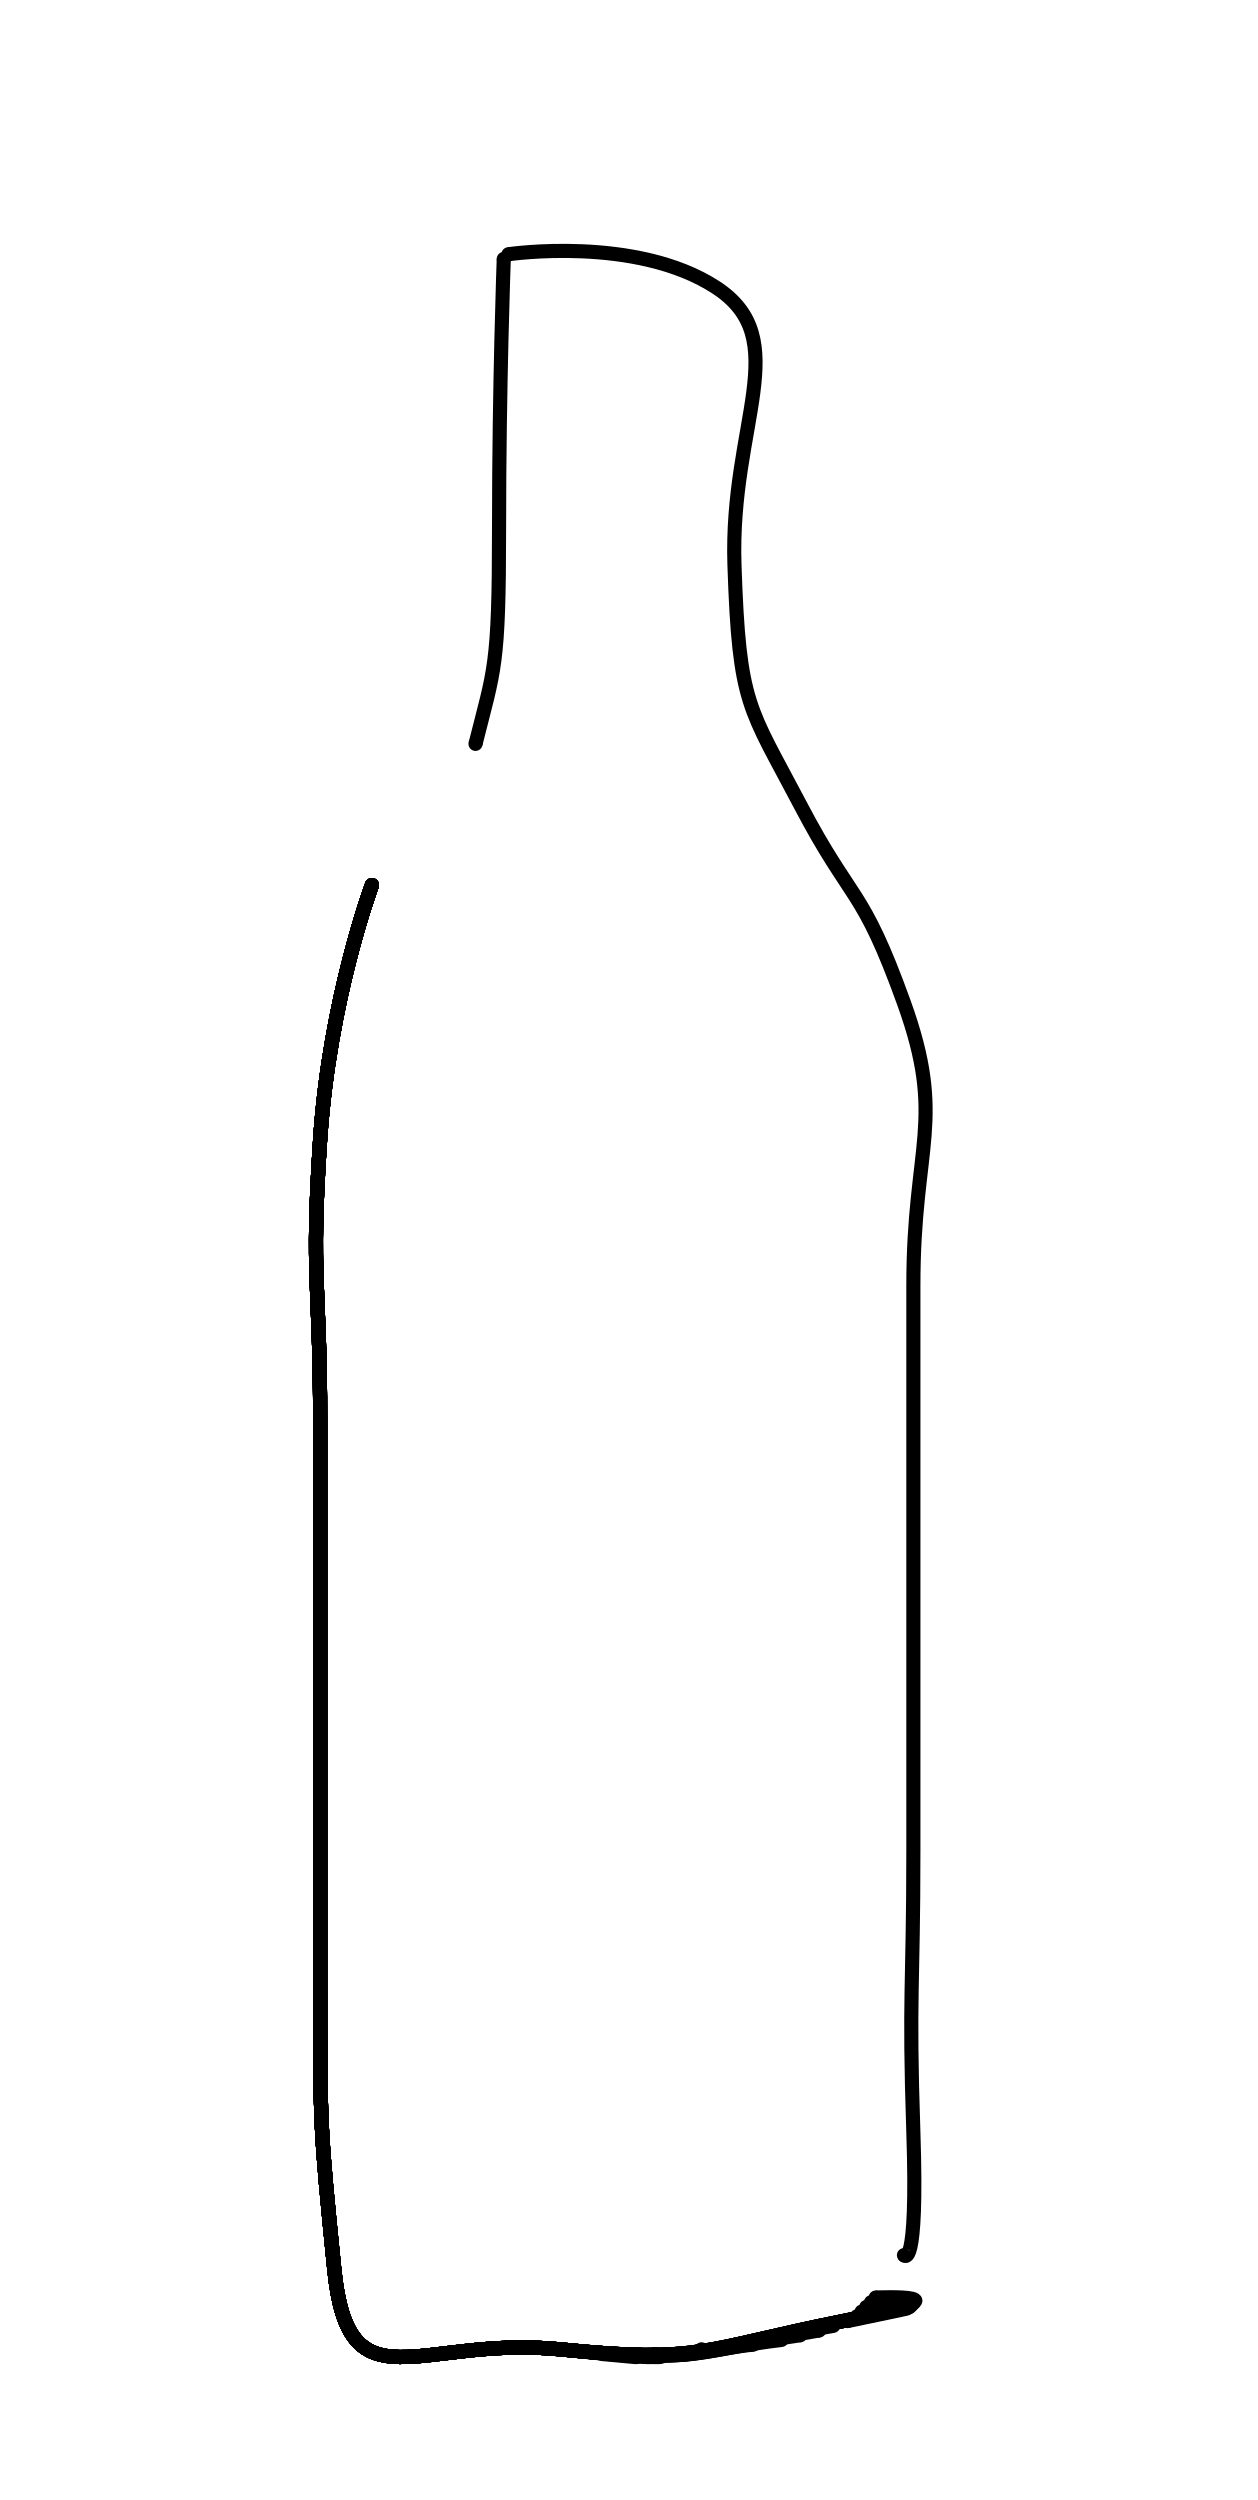
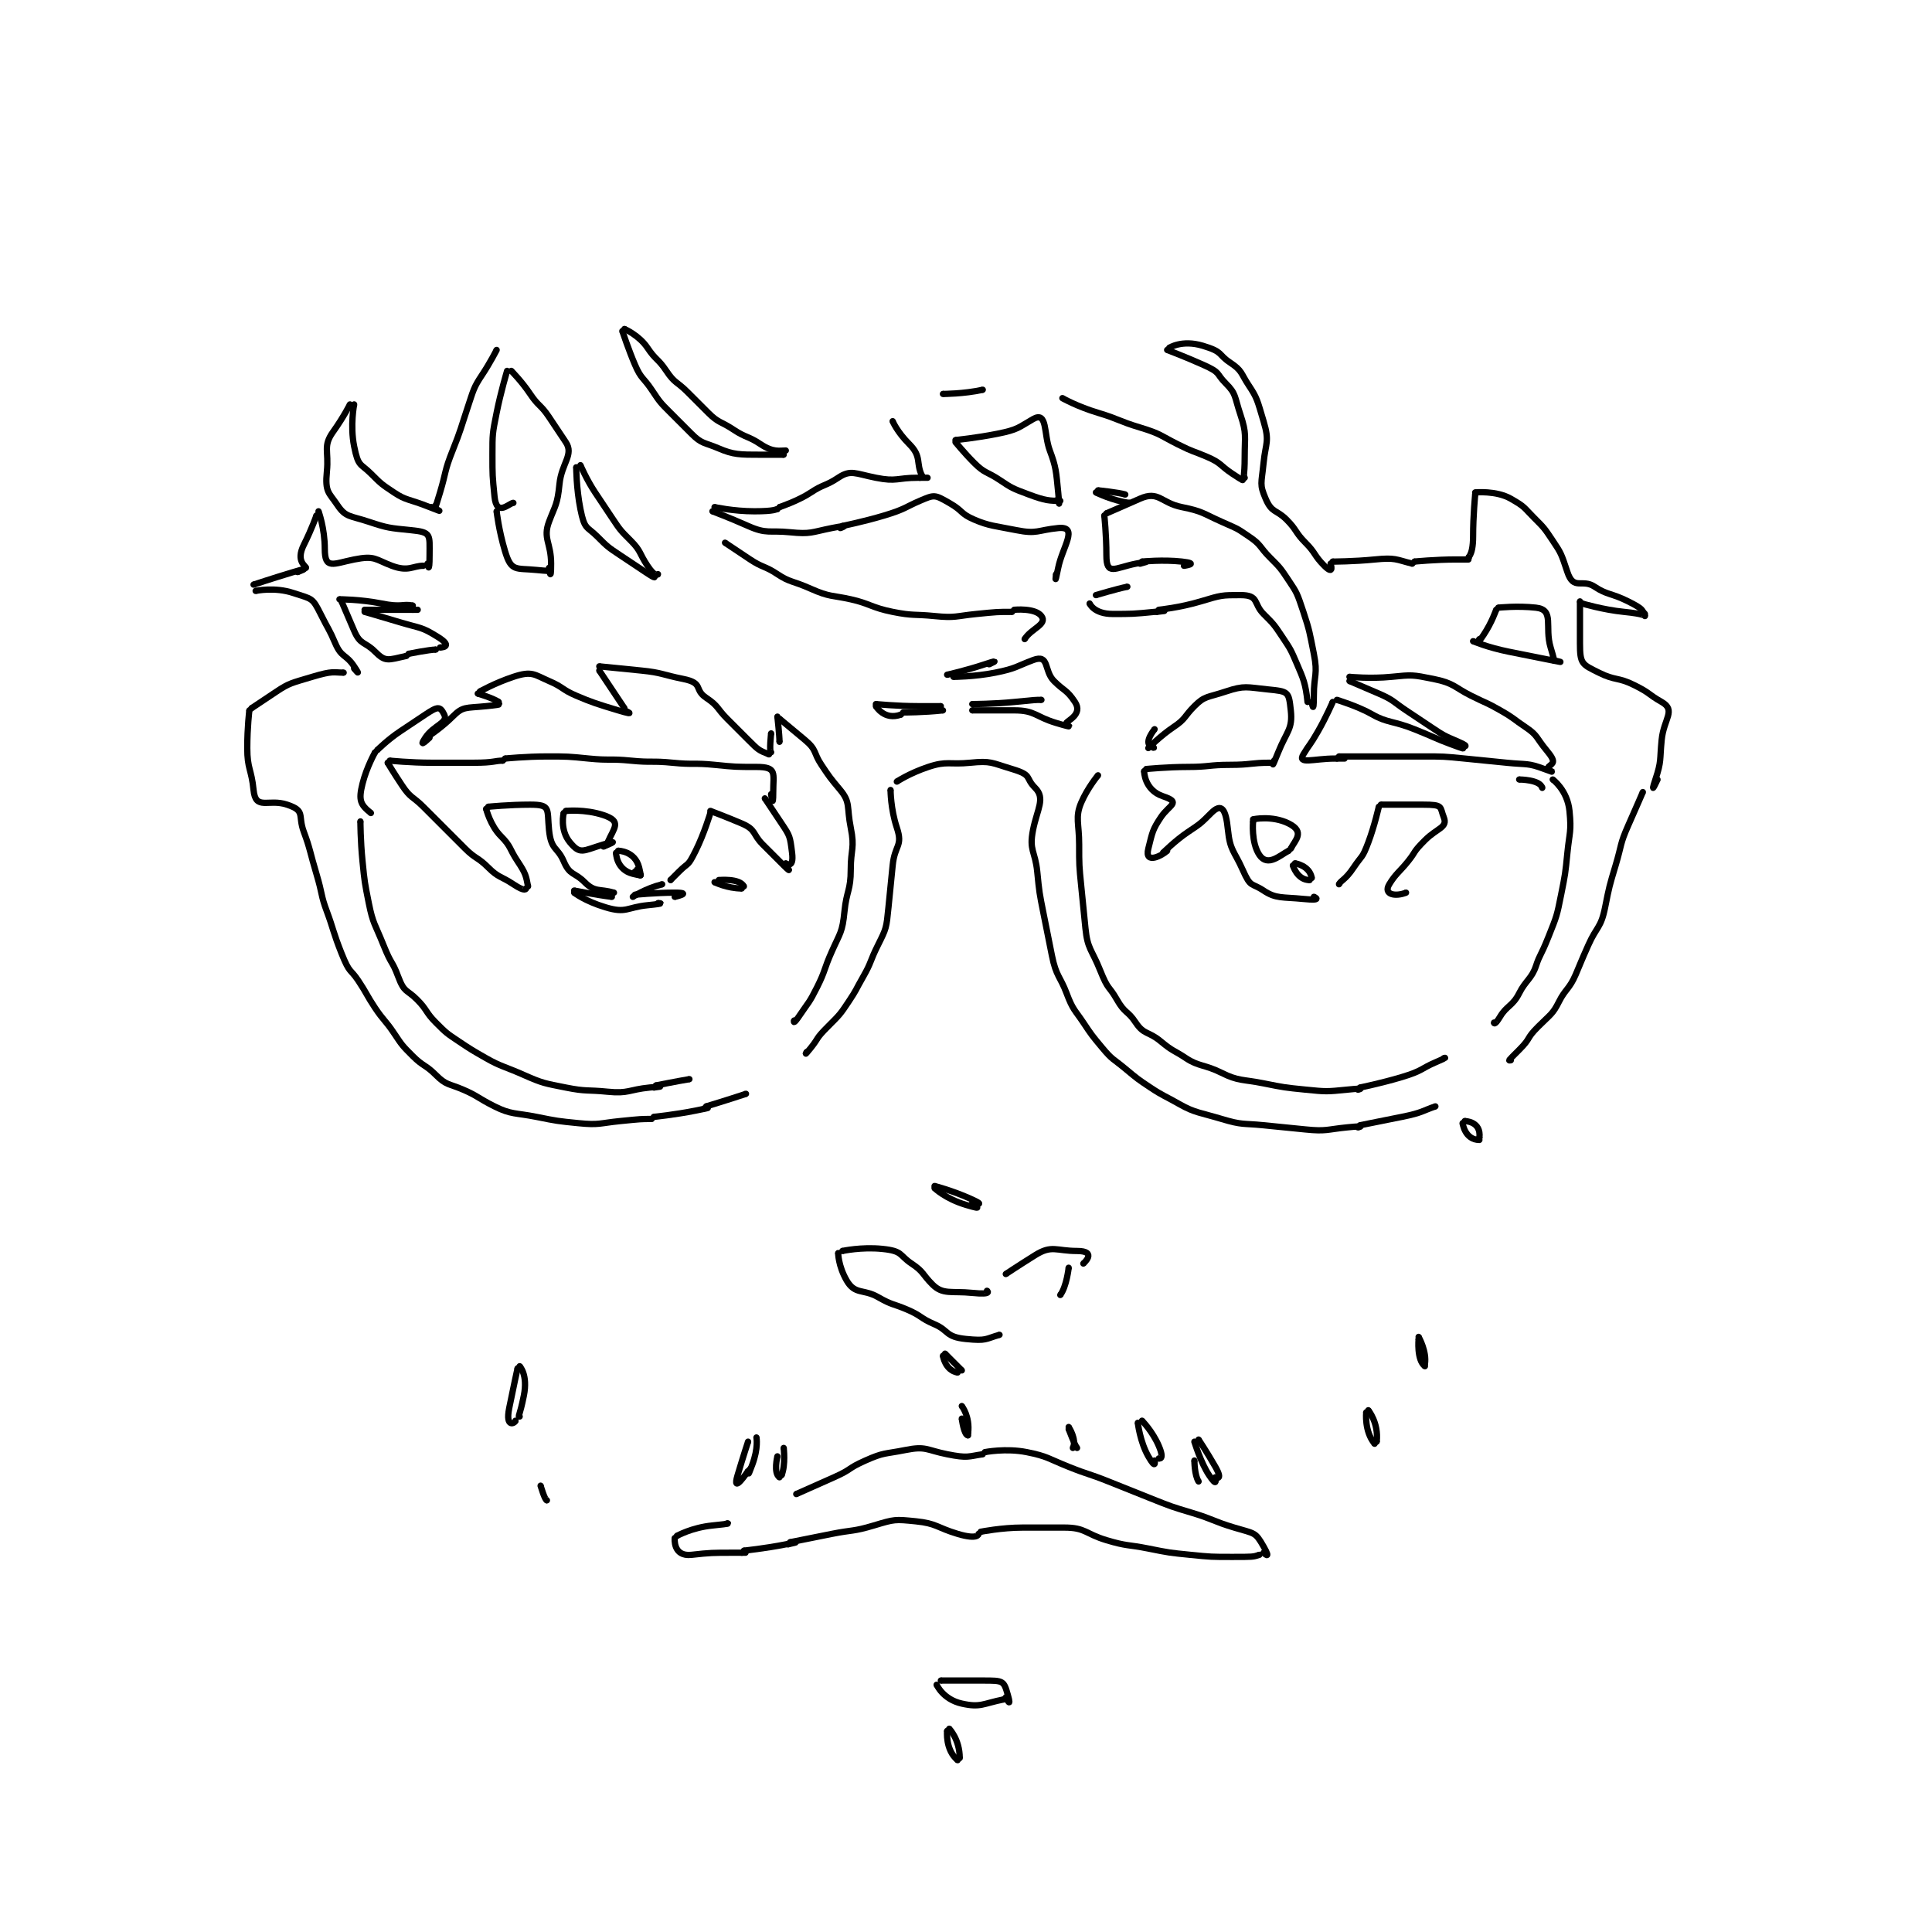
- <svg xmlns="http://www.w3.org/2000/svg" baseProfile="full" height="531px" version="1.1" width="267px">
+ <svg xmlns="http://www.w3.org/2000/svg" baseProfile="full" height="922px" version="1.1" width="922px">
  <defs>
-     <marker id="id99" markerHeight="4" markerWidth="4" orient="auto" refX="1" refY="1">
+     <marker id="id2" markerHeight="4" markerWidth="4" orient="auto" refX="1" refY="1">
      <circle cx="1" cy="1" fill="black" r="0.5" />
    </marker>
  </defs>
-   <path d="M 108,54 108,54  S 135,50 152,61 S 155,90 156,120 S 159,150 170,171 S 183,188 192,213 S 194,243 194,273 S 194,303 194,333 S 194,363 194,393 S 193,423 194,453 S 192,479 192,479  " fill="none" marker-end="url(#id99)" marker-start="url(#id99)" stroke="#000" stroke-width="3" />
-   <path d="M 107,55 107,55  S 106,82 106,112 S 105,142 101,158 " fill="none" marker-end="url(#id99)" marker-start="url(#id99)" stroke="#000" stroke-width="3" />
-   <path d="M 79,188 79,188  S 70,212 68,242 S 68,272 68,302 S 68,332 68,362 S 68,392 68,422 S 68,452 71,482 S 89,496 119,499 S 128,500 128,500  " fill="none" marker-end="url(#id99)" marker-start="url(#id99)" stroke="#000" stroke-width="3" />
-   <path d="M 79,188 79,188  S 70,212 68,242 S 68,272 68,302 S 68,332 68,362 S 68,392 68,422 S 68,452 71,482 S 89,496 119,499 S 149,499 179,493 S 186,488 186,488  " fill="none" marker-end="url(#id99)" marker-start="url(#id99)" stroke="#000" stroke-width="3" />
-   <path d="M 79,188 79,188  S 70,212 68,242 S 68,272 68,302 S 68,332 68,362 S 68,392 68,422 S 68,452 71,482 S 89,496 119,499 S 149,499 179,493 S 185,489 185,489  " fill="none" marker-end="url(#id99)" marker-start="url(#id99)" stroke="#000" stroke-width="3" />
-   <path d="M 79,188 79,188  S 70,212 68,242 S 68,272 68,302 S 68,332 68,362 S 68,392 68,422 S 68,452 71,482 S 89,496 119,499 S 149,499 179,493 S 184,490 184,490  " fill="none" marker-end="url(#id99)" marker-start="url(#id99)" stroke="#000" stroke-width="3" />
-   <path d="M 79,188 79,188  S 70,212 68,242 S 68,272 68,302 S 68,332 68,362 S 68,392 68,422 S 68,452 71,482 S 89,496 119,499 S 149,499 179,493 S 183,491 183,491  " fill="none" marker-end="url(#id99)" marker-start="url(#id99)" stroke="#000" stroke-width="3" />
-   <path d="M 79,188 79,188  S 70,212 68,242 S 68,272 68,302 S 68,332 68,362 S 68,392 68,422 S 68,452 71,482 S 89,496 119,499 S 149,499 179,493 S 182,492 182,492  " fill="none" marker-end="url(#id99)" marker-start="url(#id99)" stroke="#000" stroke-width="3" />
-   <path d="M 79,188 79,188  S 70,212 68,242 S 68,272 68,302 S 68,332 68,362 S 68,392 68,422 S 68,452 71,482 S 89,496 119,499 S 149,499 179,493 S 180,493 180,493  " fill="none" marker-end="url(#id99)" marker-start="url(#id99)" stroke="#000" stroke-width="3" />
-   <path d="M 79,188 79,188  S 70,212 68,242 S 68,272 68,302 S 68,332 68,362 S 68,392 68,422 S 68,452 71,482 S 89,496 119,499 S 149,499 177,494 " fill="none" marker-end="url(#id99)" marker-start="url(#id99)" stroke="#000" stroke-width="3" />
-   <path d="M 79,188 79,188  S 70,212 68,242 S 68,272 68,302 S 68,332 68,362 S 68,392 68,422 S 68,452 71,482 S 89,496 119,499 S 149,499 174,495 " fill="none" marker-end="url(#id99)" marker-start="url(#id99)" stroke="#000" stroke-width="3" />
-   <path d="M 79,188 79,188  S 70,212 68,242 S 68,272 68,302 S 68,332 68,362 S 68,392 68,422 S 68,452 71,482 S 89,496 119,499 S 149,499 170,496 " fill="none" marker-end="url(#id99)" marker-start="url(#id99)" stroke="#000" stroke-width="3" />
-   <path d="M 79,188 79,188  S 70,212 68,242 S 68,272 68,302 S 68,332 68,362 S 68,392 68,422 S 68,452 71,482 S 89,496 119,499 S 149,499 166,497 " fill="none" marker-end="url(#id99)" marker-start="url(#id99)" stroke="#000" stroke-width="3" />
-   <path d="M 79,188 79,188  S 70,212 68,242 S 68,272 68,302 S 68,332 68,362 S 68,392 68,422 S 68,452 71,482 S 89,496 119,499 S 149,499 152,499 " fill="none" marker-end="url(#id99)" marker-start="url(#id99)" stroke="#000" stroke-width="3" />
-   <path d="M 79,188 79,188  S 70,212 68,242 S 68,272 68,302 S 68,332 68,362 S 68,392 68,422 S 68,452 71,482 S 89,496 119,499 S 149,499 160,498 " fill="none" marker-end="url(#id99)" marker-start="url(#id99)" stroke="#000" stroke-width="3" />
-   <path d="M 79,188 79,188  S 70,212 68,242 S 68,272 68,302 S 68,332 68,362 S 68,392 68,422 S 68,452 71,482 S 89,496 119,499 S 135,500 135,500  " fill="none" marker-end="url(#id99)" marker-start="url(#id99)" stroke="#000" stroke-width="3" />
-   <path d="M 79,188 79,188  S 70,212 68,242 S 68,272 68,302 S 68,332 68,362 S 68,392 68,422 S 68,452 71,482 S 89,496 119,499 S 139,500 139,500  " fill="none" marker-end="url(#id99)" marker-start="url(#id99)" stroke="#000" stroke-width="3" />
-   <path d="M 79,188 79,188  S 70,212 68,242 S 68,272 68,302 S 68,332 68,362 S 68,392 68,422 S 68,452 71,482 S 89,496 119,499 S 149,499 149,499  " fill="none" marker-end="url(#id99)" marker-start="url(#id99)" stroke="#000" stroke-width="3" />
+   <path d="M 446,567 446,567  S 451,572 461,575 S 464,575 464,575  " fill="none" marker-end="url(#id2)" marker-start="url(#id2)" stroke="#000" stroke-width="3" />
+   <path d="M 248,652 248,652  S 252,656 250,666 S 247,676 248,676 " fill="none" marker-end="url(#id2)" marker-start="url(#id2)" stroke="#000" stroke-width="3" />
+   <path d="M 298,157 298,157  S 305,160 309,166 S 314,171 318,177 S 323,182 328,187 S 333,192 338,197 S 344,201 350,205 S 357,208 363,212 S 372,215 375,215 " fill="none" marker-end="url(#id2)" marker-start="url(#id2)" stroke="#000" stroke-width="3" />
+   <path d="M 297,158 297,158  S 300,167 303,174 S 307,180 311,186 S 315,192 320,197 S 325,202 330,207 S 336,211 343,214 S 353,217 363,217 S 373,217 374,217 " fill="none" marker-end="url(#id2)" marker-start="url(#id2)" stroke="#000" stroke-width="3" />
+   <path d="M 557,167 557,167  S 565,170 574,174 S 580,178 585,183 S 589,189 592,198 S 594,208 594,218 S 593,228 594,228 " fill="none" marker-end="url(#id2)" marker-start="url(#id2)" stroke="#000" stroke-width="3" />
+   <path d="M 244,177 244,177  S 249,182 253,188 S 258,193 262,199 S 266,205 270,211 S 268,221 267,231 S 265,241 262,249 S 263,259 263,269 S 262,271 262,271  " fill="none" marker-end="url(#id2)" marker-start="url(#id2)" stroke="#000" stroke-width="3" />
+   <path d="M 237,167 237,167  S 234,173 230,179 S 226,186 223,195 S 220,205 216,215 S 213,225 210,235 S 208,241 208,241  " fill="none" marker-end="url(#id2)" marker-start="url(#id2)" stroke="#000" stroke-width="3" />
+   <path d="M 450,188 450,188  S 460,188 469,186 " fill="none" marker-end="url(#id2)" marker-start="url(#id2)" stroke="#000" stroke-width="3" />
+   <path d="M 507,190 507,190  S 514,194 524,197 S 534,201 544,204 S 554,208 562,212 S 569,215 576,218 S 582,222 588,226 S 593,229 593,229  " fill="none" marker-end="url(#id2)" marker-start="url(#id2)" stroke="#000" stroke-width="3" />
+   <path d="M 169,193 169,193  S 167,203 169,213 S 172,221 177,226 S 182,231 188,235 S 195,238 205,242 S 206,242 206,242  " fill="none" marker-end="url(#id2)" marker-start="url(#id2)" stroke="#000" stroke-width="3" />
+   <path d="M 426,201 426,201  S 428,206 434,212 S 437,221 440,227 " fill="none" marker-end="url(#id2)" marker-start="url(#id2)" stroke="#000" stroke-width="3" />
+   <path d="M 456,210 456,210  S 466,209 476,207 S 486,204 493,200 S 498,207 501,215 S 504,225 505,235 S 505,238 505,238  " fill="none" marker-end="url(#id2)" marker-start="url(#id2)" stroke="#000" stroke-width="3" />
+   <path d="M 456,211 456,211  S 460,216 465,221 S 471,225 477,229 S 483,233 491,236 S 501,239 506,239 " fill="none" marker-end="url(#id2)" marker-start="url(#id2)" stroke="#000" stroke-width="3" />
+   <path d="M 277,222 277,222  S 280,229 284,235 S 288,241 292,247 S 296,253 301,258 S 305,264 309,270 S 314,274 314,274  " fill="none" marker-end="url(#id2)" marker-start="url(#id2)" stroke="#000" stroke-width="3" />
+   <path d="M 275,223 275,223  S 275,233 277,243 S 280,251 285,256 S 290,261 296,265 S 302,269 308,273 S 312,275 312,275  " fill="none" marker-end="url(#id2)" marker-start="url(#id2)" stroke="#000" stroke-width="3" />
+   <path d="M 524,234 524,234  S 534,235 537,236 " fill="none" marker-end="url(#id2)" marker-start="url(#id2)" stroke="#000" stroke-width="3" />
+   <path d="M 704,235 704,235  S 714,234 721,238 S 727,242 732,247 S 737,252 741,258 S 745,264 748,273 S 755,276 761,280 S 769,283 777,287 S 783,291 785,293 " fill="none" marker-end="url(#id2)" marker-start="url(#id2)" stroke="#000" stroke-width="3" />
+   <path d="M 704,236 704,236  S 703,246 703,256 S 700,266 701,266 " fill="none" marker-end="url(#id2)" marker-start="url(#id2)" stroke="#000" stroke-width="3" />
+   <path d="M 242,177 242,177  S 239,187 237,197 S 235,207 235,217 S 235,227 236,237 S 243,240 245,240 " fill="none" marker-end="url(#id2)" marker-start="url(#id2)" stroke="#000" stroke-width="3" />
+   <path d="M 523,235 523,235  S 531,239 539,240 " fill="none" marker-end="url(#id2)" marker-start="url(#id2)" stroke="#000" stroke-width="3" />
+   <path d="M 372,242 372,242  S 381,239 387,235 S 394,232 400,228 S 408,226 418,228 S 428,228 438,228 S 439,228 439,228  " fill="none" marker-end="url(#id2)" marker-start="url(#id2)" stroke="#000" stroke-width="3" />
+   <path d="M 341,242 341,242  S 350,244 360,244 S 370,243 371,243 " fill="none" marker-end="url(#id2)" marker-start="url(#id2)" stroke="#000" stroke-width="3" />
+   <path d="M 237,244 237,244  S 238,253 241,263 S 246,271 256,272 S 262,272 262,272  " fill="none" marker-end="url(#id2)" marker-start="url(#id2)" stroke="#000" stroke-width="3" />
+   <path d="M 528,245 528,245  S 535,242 544,238 S 554,240 564,242 S 574,245 583,249 S 590,252 596,256 S 601,261 606,266 S 611,271 615,277 S 619,283 622,292 S 625,302 627,312 S 627,322 627,332 S 626,335 626,335  " fill="none" marker-end="url(#id2)" marker-start="url(#id2)" stroke="#000" stroke-width="3" />
+   <path d="M 151,246 151,246  S 149,252 145,260 S 146,270 146,271 " fill="none" marker-end="url(#id2)" marker-start="url(#id2)" stroke="#000" stroke-width="3" />
+   <path d="M 340,244 340,244  S 348,247 357,251 S 367,253 377,254 S 387,254 397,252 S 401,252 401,252  " fill="none" marker-end="url(#id2)" marker-start="url(#id2)" stroke="#000" stroke-width="3" />
+   <path d="M 167,193 167,193  S 164,199 159,206 S 157,215 156,225 S 157,235 161,241 S 167,246 176,249 S 186,252 196,253 S 205,255 205,265 S 204,269 204,269  " fill="none" marker-end="url(#id2)" marker-start="url(#id2)" stroke="#000" stroke-width="3" />
+   <path d="M 152,244 152,244  S 155,252 155,262 S 159,269 169,267 S 179,267 187,270 S 197,270 202,270 " fill="none" marker-end="url(#id2)" marker-start="url(#id2)" stroke="#000" stroke-width="3" />
+   <path d="M 636,268 636,268  S 646,268 656,267 S 666,267 674,269 " fill="none" marker-end="url(#id2)" marker-start="url(#id2)" stroke="#000" stroke-width="3" />
+   <path d="M 675,268 675,268  S 685,267 695,267 S 699,267 699,267  " fill="none" marker-end="url(#id2)" marker-start="url(#id2)" stroke="#000" stroke-width="3" />
+   <path d="M 527,246 527,246  S 528,255 528,265 S 532,271 542,269 S 544,269 544,269  " fill="none" marker-end="url(#id2)" marker-start="url(#id2)" stroke="#000" stroke-width="3" />
+   <path d="M 558,166 558,166  S 564,162 574,165 S 581,169 587,173 S 592,178 596,184 S 600,191 603,201 S 604,211 603,221 S 601,231 604,238 S 609,243 614,248 S 618,254 623,259 S 627,265 632,270 S 635,269 635,269  " fill="none" marker-end="url(#id2)" marker-start="url(#id2)" stroke="#000" stroke-width="3" />
+   <path d="M 545,268 545,268  S 555,267 564,268 S 565,270 565,270  " fill="none" marker-end="url(#id2)" marker-start="url(#id2)" stroke="#000" stroke-width="3" />
+   <path d="M 402,251 402,251  S 412,249 422,246 S 432,242 439,239 S 446,236 453,240 S 458,245 465,248 S 475,251 485,253 S 495,253 505,252 S 507,261 505,271 S 504,274 504,274  " fill="none" marker-end="url(#id2)" marker-start="url(#id2)" stroke="#000" stroke-width="3" />
+   <path d="M 121,279 121,279  S 130,276 140,273 S 142,273 142,273  " fill="none" marker-end="url(#id2)" marker-start="url(#id2)" stroke="#000" stroke-width="3" />
+   <path d="M 122,282 122,282  S 131,280 140,283 S 149,285 153,293 S 157,300 160,307 S 165,312 169,318 S 169,319 169,319  " fill="none" marker-end="url(#id2)" marker-start="url(#id2)" stroke="#000" stroke-width="3" />
+   <path d="M 523,284 523,284  S 533,281 538,280 " fill="none" marker-end="url(#id2)" marker-start="url(#id2)" stroke="#000" stroke-width="3" />
+   <path d="M 162,286 162,286  S 172,286 182,288 S 192,288 197,289 " fill="none" marker-end="url(#id2)" marker-start="url(#id2)" stroke="#000" stroke-width="3" />
+   <path d="M 754,287 754,287  S 754,297 754,307 S 755,317 763,321 S 772,323 780,327 S 786,331 793,335 S 794,343 793,353 S 793,363 790,372 S 791,372 791,372  " fill="none" marker-end="url(#id2)" marker-start="url(#id2)" stroke="#000" stroke-width="3" />
+   <path d="M 755,288 755,288  S 765,291 775,292 S 785,294 785,294  " fill="none" marker-end="url(#id2)" marker-start="url(#id2)" stroke="#000" stroke-width="3" />
+   <path d="M 715,290 715,290  S 724,289 733,290 S 737,299 740,309 S 741,314 741,314  " fill="none" marker-end="url(#id2)" marker-start="url(#id2)" stroke="#000" stroke-width="3" />
+   <path d="M 174,291 174,291  S 184,291 194,291 S 197,291 197,291  " fill="none" marker-end="url(#id2)" marker-start="url(#id2)" stroke="#000" stroke-width="3" />
+   <path d="M 553,291 553,291  S 563,290 573,287 S 583,284 592,284 S 598,288 603,293 S 608,298 612,304 S 616,310 619,317 S 623,326 624,335 " fill="none" marker-end="url(#id2)" marker-start="url(#id2)" stroke="#000" stroke-width="3" />
+   <path d="M 174,292 174,292  S 181,294 191,297 S 201,299 209,304 S 210,309 210,309  " fill="none" marker-end="url(#id2)" marker-start="url(#id2)" stroke="#000" stroke-width="3" />
+   <path d="M 346,259 346,259  S 352,263 358,267 S 365,270 371,274 S 378,277 387,281 S 397,284 406,286 S 416,290 426,292 S 436,293 446,294 S 456,294 466,293 S 476,292 483,292 " fill="none" marker-end="url(#id2)" marker-start="url(#id2)" stroke="#000" stroke-width="3" />
+   <path d="M 520,288 520,288  S 522,293 531,293 S 541,293 551,292 S 552,292 552,292  " fill="none" marker-end="url(#id2)" marker-start="url(#id2)" stroke="#000" stroke-width="3" />
+   <path d="M 484,291 484,291  S 494,290 497,294 S 492,300 489,305 " fill="none" marker-end="url(#id2)" marker-start="url(#id2)" stroke="#000" stroke-width="3" />
+   <path d="M 714,291 714,291  S 712,297 708,303 S 706,305 706,305  " fill="none" marker-end="url(#id2)" marker-start="url(#id2)" stroke="#000" stroke-width="3" />
+   <path d="M 703,306 703,306  S 710,309 720,311 S 730,313 740,315 S 741,315 741,315  " fill="none" marker-end="url(#id2)" marker-start="url(#id2)" stroke="#000" stroke-width="3" />
+   <path d="M 195,312 195,312  S 205,310 208,310 " fill="none" marker-end="url(#id2)" marker-start="url(#id2)" stroke="#000" stroke-width="3" />
+   <path d="M 163,287 163,287  S 166,294 169,301 S 174,306 179,311 S 185,315 194,313 " fill="none" marker-end="url(#id2)" marker-start="url(#id2)" stroke="#000" stroke-width="3" />
+   <path d="M 286,318 286,318  S 296,319 306,320 S 316,322 326,324 S 331,329 337,333 S 342,338 347,343 S 352,348 357,353 S 362,358 367,360 " fill="none" marker-end="url(#id2)" marker-start="url(#id2)" stroke="#000" stroke-width="3" />
+   <path d="M 286,320 286,320  S 290,326 294,332 S 298,338 298,338  " fill="none" marker-end="url(#id2)" marker-start="url(#id2)" stroke="#000" stroke-width="3" />
+   <path d="M 452,322 452,322  S 461,320 470,317 S 472,317 472,317  " fill="none" marker-end="url(#id2)" marker-start="url(#id2)" stroke="#000" stroke-width="3" />
+   <path d="M 455,323 455,323  S 465,323 475,321 S 485,318 493,315 S 498,320 503,325 S 509,329 513,335 S 509,344 509,345 " fill="none" marker-end="url(#id2)" marker-start="url(#id2)" stroke="#000" stroke-width="3" />
+   <path d="M 644,325 644,325  S 651,328 658,331 S 665,335 671,339 S 677,343 683,347 S 689,351 696,354 S 697,356 697,356  " fill="none" marker-end="url(#id2)" marker-start="url(#id2)" stroke="#000" stroke-width="3" />
+   <path d="M 229,330 229,330  S 236,326 245,323 S 255,322 262,325 S 268,329 275,332 S 285,336 295,339 S 298,339 298,339  " fill="none" marker-end="url(#id2)" marker-start="url(#id2)" stroke="#000" stroke-width="3" />
+   <path d="M 228,331 228,331  S 235,333 238,335 " fill="none" marker-end="url(#id2)" marker-start="url(#id2)" stroke="#000" stroke-width="3" />
+   <path d="M 638,334 638,334  S 648,337 655,341 S 665,344 675,348 S 684,352 692,355 S 698,357 698,357  " fill="none" marker-end="url(#id2)" marker-start="url(#id2)" stroke="#000" stroke-width="3" />
+   <path d="M 418,336 418,336  S 428,337 438,337 S 448,337 449,337 " fill="none" marker-end="url(#id2)" marker-start="url(#id2)" stroke="#000" stroke-width="3" />
+   <path d="M 464,336 464,336  S 474,336 484,335 S 494,334 497,334 " fill="none" marker-end="url(#id2)" marker-start="url(#id2)" stroke="#000" stroke-width="3" />
+   <path d="M 120,338 120,338  S 126,334 132,330 S 139,326 149,323 S 159,321 164,321 " fill="none" marker-end="url(#id2)" marker-start="url(#id2)" stroke="#000" stroke-width="3" />
+   <path d="M 431,340 431,340  S 441,340 450,339 " fill="none" marker-end="url(#id2)" marker-start="url(#id2)" stroke="#000" stroke-width="3" />
+   <path d="M 464,339 464,339  S 474,339 484,339 S 494,342 504,345 S 509,346 509,346  " fill="none" marker-end="url(#id2)" marker-start="url(#id2)" stroke="#000" stroke-width="3" />
+   <path d="M 418,337 418,337  S 422,344 430,341 " fill="none" marker-end="url(#id2)" marker-start="url(#id2)" stroke="#000" stroke-width="3" />
+   <path d="M 371,342 371,342  S 372,351 372,354 " fill="none" marker-end="url(#id2)" marker-start="url(#id2)" stroke="#000" stroke-width="3" />
+   <path d="M 368,350 368,350  S 367,359 368,359 " fill="none" marker-end="url(#id2)" marker-start="url(#id2)" stroke="#000" stroke-width="3" />
+   <path d="M 205,351 205,351  S 211,347 216,342 S 222,338 232,337 S 237,336 237,336  " fill="none" marker-end="url(#id2)" marker-start="url(#id2)" stroke="#000" stroke-width="3" />
+   <path d="M 551,348 551,348  S 546,354 549,356 S 550,356 550,356  " fill="none" marker-end="url(#id2)" marker-start="url(#id2)" stroke="#000" stroke-width="3" />
+   <path d="M 180,358 180,358  S 185,353 191,349 S 197,345 203,341 S 210,337 212,341 S 207,346 203,352 S 205,352 205,352  " fill="none" marker-end="url(#id2)" marker-start="url(#id2)" stroke="#000" stroke-width="3" />
+   <path d="M 636,335 636,335  S 633,342 629,349 S 625,355 622,360 S 627,362 637,362 S 638,362 638,362  " fill="none" marker-end="url(#id2)" marker-start="url(#id2)" stroke="#000" stroke-width="3" />
+   <path d="M 186,363 186,363  S 196,364 206,364 S 216,364 226,364 S 236,363 240,363 " fill="none" marker-end="url(#id2)" marker-start="url(#id2)" stroke="#000" stroke-width="3" />
+   <path d="M 548,357 548,357  S 554,351 560,347 S 565,342 570,337 S 576,333 585,330 S 595,328 605,329 S 615,330 616,339 S 614,349 610,359 S 608,363 608,363  " fill="none" marker-end="url(#id2)" marker-start="url(#id2)" stroke="#000" stroke-width="3" />
+   <path d="M 185,364 185,364  S 188,369 192,375 S 197,380 202,385 S 207,390 212,395 S 217,400 222,405 S 228,409 233,414 S 239,418 245,422 S 251,424 251,424  " fill="none" marker-end="url(#id2)" marker-start="url(#id2)" stroke="#000" stroke-width="3" />
+   <path d="M 644,323 644,323  S 654,324 664,323 S 674,322 684,324 S 694,328 702,332 S 709,335 716,339 S 722,343 728,347 S 733,352 738,358 S 741,364 739,366 " fill="none" marker-end="url(#id2)" marker-start="url(#id2)" stroke="#000" stroke-width="3" />
+   <path d="M 547,367 547,367  S 557,366 567,366 S 577,365 587,365 S 597,364 606,364 " fill="none" marker-end="url(#id2)" marker-start="url(#id2)" stroke="#000" stroke-width="3" />
+   <path d="M 639,361 639,361  S 649,361 659,361 S 669,361 679,361 S 689,361 699,362 S 709,363 719,364 S 729,364 737,367 S 738,367 738,367  " fill="none" marker-end="url(#id2)" marker-start="url(#id2)" stroke="#000" stroke-width="3" />
+   <path d="M 725,372 725,372  S 735,372 736,376 " fill="none" marker-end="url(#id2)" marker-start="url(#id2)" stroke="#000" stroke-width="3" />
+   <path d="M 241,362 241,362  S 251,361 261,361 S 271,361 281,362 S 291,362 301,363 S 311,363 321,364 S 331,364 341,365 S 351,366 361,366 S 369,369 369,378 S 368,379 368,379  " fill="none" marker-end="url(#id2)" marker-start="url(#id2)" stroke="#000" stroke-width="3" />
+   <path d="M 233,385 233,385  S 243,384 253,384 S 261,386 262,396 S 266,404 269,411 S 274,416 279,421 S 286,424 293,426 " fill="none" marker-end="url(#id2)" marker-start="url(#id2)" stroke="#000" stroke-width="3" />
+   <path d="M 232,386 232,386  S 234,394 239,399 S 243,405 247,411 S 251,418 252,423 " fill="none" marker-end="url(#id2)" marker-start="url(#id2)" stroke="#000" stroke-width="3" />
+   <path d="M 339,387 339,387  S 347,390 354,393 S 359,398 364,403 S 369,408 374,413 S 375,413 375,413  " fill="none" marker-end="url(#id2)" marker-start="url(#id2)" stroke="#000" stroke-width="3" />
+   <path d="M 179,359 179,359  S 175,366 173,374 S 172,384 177,388 " fill="none" marker-end="url(#id2)" marker-start="url(#id2)" stroke="#000" stroke-width="3" />
+   <path d="M 270,387 270,387  S 279,386 288,389 S 293,395 290,402 " fill="none" marker-end="url(#id2)" marker-start="url(#id2)" stroke="#000" stroke-width="3" />
+   <path d="M 269,388 269,388  S 267,396 272,402 S 278,406 288,403 S 288,404 288,404  " fill="none" marker-end="url(#id2)" marker-start="url(#id2)" stroke="#000" stroke-width="3" />
+   <path d="M 598,391 598,391  S 607,389 615,393 S 618,401 616,405 " fill="none" marker-end="url(#id2)" marker-start="url(#id2)" stroke="#000" stroke-width="3" />
+   <path d="M 546,368 546,368  S 546,377 555,380 S 558,384 554,390 S 550,397 548,405 S 555,408 557,406 " fill="none" marker-end="url(#id2)" marker-start="url(#id2)" stroke="#000" stroke-width="3" />
+   <path d="M 598,392 598,392  S 597,402 601,408 S 611,408 615,406 " fill="none" marker-end="url(#id2)" marker-start="url(#id2)" stroke="#000" stroke-width="3" />
+   <path d="M 365,381 365,381  S 369,387 373,393 S 377,399 378,407 S 375,412 375,412  " fill="none" marker-end="url(#id2)" marker-start="url(#id2)" stroke="#000" stroke-width="3" />
+   <path d="M 618,412 618,412  S 625,413 626,419 " fill="none" marker-end="url(#id2)" marker-start="url(#id2)" stroke="#000" stroke-width="3" />
+   <path d="M 617,413 617,413  S 619,420 625,420 " fill="none" marker-end="url(#id2)" marker-start="url(#id2)" stroke="#000" stroke-width="3" />
+   <path d="M 295,406 295,406  S 303,406 305,414 S 304,415 304,415  " fill="none" marker-end="url(#id2)" marker-start="url(#id2)" stroke="#000" stroke-width="3" />
+   <path d="M 294,407 294,407  S 294,415 302,417 S 303,416 303,416  " fill="none" marker-end="url(#id2)" marker-start="url(#id2)" stroke="#000" stroke-width="3" />
+   <path d="M 343,420 343,420  S 353,419 355,423 " fill="none" marker-end="url(#id2)" marker-start="url(#id2)" stroke="#000" stroke-width="3" />
+   <path d="M 339,388 339,388  S 336,398 332,406 S 329,411 324,416 S 320,420 320,420  " fill="none" marker-end="url(#id2)" marker-start="url(#id2)" stroke="#000" stroke-width="3" />
+   <path d="M 341,421 341,421  S 347,424 354,424 " fill="none" marker-end="url(#id2)" marker-start="url(#id2)" stroke="#000" stroke-width="3" />
+   <path d="M 658,385 658,385  S 656,394 653,402 S 650,408 646,414 S 640,420 639,422 " fill="none" marker-end="url(#id2)" marker-start="url(#id2)" stroke="#000" stroke-width="3" />
+   <path d="M 274,425 274,425  S 284,427 292,428 " fill="none" marker-end="url(#id2)" marker-start="url(#id2)" stroke="#000" stroke-width="3" />
+   <path d="M 659,384 659,384  S 669,384 679,384 S 687,385 689,390 S 686,395 680,401 S 676,406 672,411 S 666,417 663,422 S 666,428 671,426 " fill="none" marker-end="url(#id2)" marker-start="url(#id2)" stroke="#000" stroke-width="3" />
+   <path d="M 302,428 302,428  S 308,424 316,422 " fill="none" marker-end="url(#id2)" marker-start="url(#id2)" stroke="#000" stroke-width="3" />
+   <path d="M 303,427 303,427  S 313,426 322,426 S 322,428 322,428  " fill="none" marker-end="url(#id2)" marker-start="url(#id2)" stroke="#000" stroke-width="3" />
+   <path d="M 555,407 555,407  S 561,401 567,397 S 573,393 578,388 S 585,386 586,396 S 589,406 593,415 S 597,421 603,425 S 612,428 622,429 S 627,428 627,428  " fill="none" marker-end="url(#id2)" marker-start="url(#id2)" stroke="#000" stroke-width="3" />
+   <path d="M 274,426 274,426  S 279,430 289,433 S 299,433 309,432 S 314,431 314,431  " fill="none" marker-end="url(#id2)" marker-start="url(#id2)" stroke="#000" stroke-width="3" />
+   <path d="M 372,343 372,343  S 378,348 384,353 S 388,359 392,365 S 396,371 401,377 S 404,385 406,395 S 406,405 406,415 S 404,425 403,435 S 401,445 397,454 S 394,463 390,471 S 386,478 382,484 S 379,487 379,487  " fill="none" marker-end="url(#id2)" marker-start="url(#id2)" stroke="#000" stroke-width="3" />
+   <path d="M 741,372 741,372  S 748,377 749,387 S 749,397 748,407 S 747,417 745,427 S 743,437 739,447 S 735,455 733,461 S 728,468 725,474 S 719,480 716,485 S 713,488 713,488  " fill="none" marker-end="url(#id2)" marker-start="url(#id2)" stroke="#000" stroke-width="3" />
+   <path d="M 425,377 425,377  S 425,386 428,395 S 427,403 426,413 S 425,423 424,433 S 423,443 419,451 S 416,459 412,466 S 409,472 405,478 S 401,484 395,490 S 391,495 387,500 S 385,502 385,502  " fill="none" marker-end="url(#id2)" marker-start="url(#id2)" stroke="#000" stroke-width="3" />
+   <path d="M 784,378 784,378  S 781,385 777,394 S 774,403 771,413 S 768,423 766,433 S 762,442 758,451 S 755,458 752,465 S 747,472 744,478 S 740,484 734,490 S 731,495 725,501 S 720,506 721,506 " fill="none" marker-end="url(#id2)" marker-start="url(#id2)" stroke="#000" stroke-width="3" />
+   <path d="M 313,518 313,518  S 323,516 329,515 " fill="none" marker-end="url(#id2)" marker-start="url(#id2)" stroke="#000" stroke-width="3" />
+   <path d="M 172,392 172,392  S 172,401 173,411 S 174,421 176,431 S 179,441 183,451 S 187,458 190,466 S 194,472 199,477 S 203,483 208,488 S 213,493 219,497 S 225,501 232,505 S 241,509 250,513 S 260,517 270,519 S 280,520 290,521 S 300,520 310,519 S 312,519 312,519  " fill="none" marker-end="url(#id2)" marker-start="url(#id2)" stroke="#000" stroke-width="3" />
+   <path d="M 649,519 649,519  S 659,517 669,514 S 678,510 685,507 S 689,505 689,505  " fill="none" marker-end="url(#id2)" marker-start="url(#id2)" stroke="#000" stroke-width="3" />
+   <path d="M 524,370 524,370  S 519,376 516,383 S 515,393 515,403 S 515,413 516,423 S 517,433 518,443 S 521,453 525,463 S 529,470 533,477 S 538,482 542,488 S 548,492 554,497 S 560,501 566,505 S 575,508 583,512 S 593,515 603,517 S 613,519 623,520 S 633,521 643,520 S 648,520 648,520  " fill="none" marker-end="url(#id2)" marker-start="url(#id2)" stroke="#000" stroke-width="3" />
+   <path d="M 337,528 337,528  S 347,525 356,522 " fill="none" marker-end="url(#id2)" marker-start="url(#id2)" stroke="#000" stroke-width="3" />
+   <path d="M 312,533 312,533  S 322,532 332,530 S 336,529 336,529  " fill="none" marker-end="url(#id2)" marker-start="url(#id2)" stroke="#000" stroke-width="3" />
+   <path d="M 119,339 119,339  S 118,347 118,357 S 120,367 121,377 S 128,381 137,384 S 142,389 145,397 S 148,407 151,417 S 153,427 156,435 S 159,445 163,455 S 167,462 171,468 S 175,475 179,481 S 184,487 188,493 S 192,499 197,504 S 203,508 208,513 S 214,517 221,520 S 228,524 236,528 S 246,531 256,533 S 266,535 276,536 S 286,536 296,535 S 306,534 311,534 " fill="none" marker-end="url(#id2)" marker-start="url(#id2)" stroke="#000" stroke-width="3" />
+   <path d="M 698,536 698,536  S 699,544 706,544 " fill="none" marker-end="url(#id2)" marker-start="url(#id2)" stroke="#000" stroke-width="3" />
+   <path d="M 649,537 649,537  S 659,535 669,533 S 679,530 685,528 " fill="none" marker-end="url(#id2)" marker-start="url(#id2)" stroke="#000" stroke-width="3" />
+   <path d="M 428,373 428,373  S 434,369 443,366 S 453,365 463,364 S 473,364 483,367 S 489,371 494,376 S 495,386 493,396 S 494,406 495,416 S 496,426 498,436 S 500,446 502,456 S 506,466 509,474 S 513,482 517,488 S 521,494 526,500 S 531,505 537,510 S 543,515 549,519 S 556,523 563,527 S 573,531 583,534 S 593,536 603,537 S 613,538 623,539 S 633,539 643,538 S 648,538 648,538  " fill="none" marker-end="url(#id2)" marker-start="url(#id2)" stroke="#000" stroke-width="3" />
+   <path d="M 699,535 699,535  S 707,535 706,543 " fill="none" marker-end="url(#id2)" marker-start="url(#id2)" stroke="#000" stroke-width="3" />
+   <path d="M 446,566 446,566  S 454,568 463,572 S 464,574 464,574  " fill="none" marker-end="url(#id2)" marker-start="url(#id2)" stroke="#000" stroke-width="3" />
+   <path d="M 480,608 480,608  S 486,604 494,599 S 504,597 514,597 S 517,603 517,603  " fill="none" marker-end="url(#id2)" marker-start="url(#id2)" stroke="#000" stroke-width="3" />
+   <path d="M 402,597 402,597  S 411,595 421,596 S 429,599 435,603 S 440,608 445,613 S 454,616 464,617 S 471,616 471,616  " fill="none" marker-end="url(#id2)" marker-start="url(#id2)" stroke="#000" stroke-width="3" />
+   <path d="M 510,605 510,605  S 509,614 506,618 " fill="none" marker-end="url(#id2)" marker-start="url(#id2)" stroke="#000" stroke-width="3" />
+   <path d="M 400,598 400,598  S 400,604 404,611 S 412,615 419,619 S 426,622 433,625 S 439,629 446,632 S 451,638 461,639 S 470,639 477,637 " fill="none" marker-end="url(#id2)" marker-start="url(#id2)" stroke="#000" stroke-width="3" />
+   <path d="M 677,638 677,638  S 681,645 680,651 " fill="none" marker-end="url(#id2)" marker-start="url(#id2)" stroke="#000" stroke-width="3" />
+   <path d="M 677,639 677,639  S 676,649 680,652 " fill="none" marker-end="url(#id2)" marker-start="url(#id2)" stroke="#000" stroke-width="3" />
+   <path d="M 451,646 451,646  S 456,651 459,654 " fill="none" marker-end="url(#id2)" marker-start="url(#id2)" stroke="#000" stroke-width="3" />
+   <path d="M 450,647 450,647  S 451,654 457,655 " fill="none" marker-end="url(#id2)" marker-start="url(#id2)" stroke="#000" stroke-width="3" />
+   <path d="M 247,653 247,653  S 245,662 243,672 S 246,679 246,678 " fill="none" marker-end="url(#id2)" marker-start="url(#id2)" stroke="#000" stroke-width="3" />
+   <path d="M 459,671 459,671  S 463,676 462,684 " fill="none" marker-end="url(#id2)" marker-start="url(#id2)" stroke="#000" stroke-width="3" />
+   <path d="M 653,673 653,673  S 658,679 657,688 " fill="none" marker-end="url(#id2)" marker-start="url(#id2)" stroke="#000" stroke-width="3" />
+   <path d="M 652,674 652,674  S 651,683 656,689 " fill="none" marker-end="url(#id2)" marker-start="url(#id2)" stroke="#000" stroke-width="3" />
+   <path d="M 459,677 459,677  S 460,685 462,685 " fill="none" marker-end="url(#id2)" marker-start="url(#id2)" stroke="#000" stroke-width="3" />
+   <path d="M 545,678 545,678  S 550,683 553,690 S 553,696 553,696  " fill="none" marker-end="url(#id2)" marker-start="url(#id2)" stroke="#000" stroke-width="3" />
+   <path d="M 543,679 543,679  S 544,688 548,695 S 551,697 551,697  " fill="none" marker-end="url(#id2)" marker-start="url(#id2)" stroke="#000" stroke-width="3" />
+   <path d="M 510,681 510,681  S 514,687 512,691 " fill="none" marker-end="url(#id2)" marker-start="url(#id2)" stroke="#000" stroke-width="3" />
+   <path d="M 510,682 510,682  S 513,690 514,691 " fill="none" marker-end="url(#id2)" marker-start="url(#id2)" stroke="#000" stroke-width="3" />
+   <path d="M 361,686 361,686  S 362,691 359,699 S 358,701 358,701  " fill="none" marker-end="url(#id2)" marker-start="url(#id2)" stroke="#000" stroke-width="3" />
+   <path d="M 572,687 572,687  S 576,693 580,700 S 580,705 580,705  " fill="none" marker-end="url(#id2)" marker-start="url(#id2)" stroke="#000" stroke-width="3" />
+   <path d="M 570,688 570,688  S 573,698 577,704 S 580,706 580,706  " fill="none" marker-end="url(#id2)" marker-start="url(#id2)" stroke="#000" stroke-width="3" />
+   <path d="M 374,691 374,691  S 375,699 373,704 " fill="none" marker-end="url(#id2)" marker-start="url(#id2)" stroke="#000" stroke-width="3" />
+   <path d="M 470,693 470,693  S 480,691 490,693 S 500,696 510,700 S 519,703 529,707 S 539,711 549,715 S 559,719 569,722 S 579,726 589,729 S 599,731 603,738 S 603,741 603,741  " fill="none" marker-end="url(#id2)" marker-start="url(#id2)" stroke="#000" stroke-width="3" />
+   <path d="M 371,695 371,695  S 369,703 372,705 " fill="none" marker-end="url(#id2)" marker-start="url(#id2)" stroke="#000" stroke-width="3" />
+   <path d="M 570,697 570,697  S 570,704 572,707 " fill="none" marker-end="url(#id2)" marker-start="url(#id2)" stroke="#000" stroke-width="3" />
+   <path d="M 357,688 357,688  S 355,694 352,704 S 357,702 357,702  " fill="none" marker-end="url(#id2)" marker-start="url(#id2)" stroke="#000" stroke-width="3" />
+   <path d="M 258,709 258,709  S 260,716 261,716 " fill="none" marker-end="url(#id2)" marker-start="url(#id2)" stroke="#000" stroke-width="3" />
+   <path d="M 380,713 380,713  S 389,709 398,705 S 404,701 413,697 S 422,694 432,692 S 442,692 452,694 S 462,695 469,694 " fill="none" marker-end="url(#id2)" marker-start="url(#id2)" stroke="#000" stroke-width="3" />
+   <path d="M 323,733 323,733  S 330,729 340,728 S 347,727 347,727  " fill="none" marker-end="url(#id2)" marker-start="url(#id2)" stroke="#000" stroke-width="3" />
+   <path d="M 377,736 377,736  S 387,734 397,732 S 407,731 417,728 S 427,725 437,726 S 447,729 457,732 S 467,732 467,732  " fill="none" marker-end="url(#id2)" marker-start="url(#id2)" stroke="#000" stroke-width="3" />
+   <path d="M 355,740 355,740  S 365,739 375,737 S 376,737 376,737  " fill="none" marker-end="url(#id2)" marker-start="url(#id2)" stroke="#000" stroke-width="3" />
+   <path d="M 322,734 322,734  S 321,743 330,742 S 340,741 350,741 S 354,741 354,741  " fill="none" marker-end="url(#id2)" marker-start="url(#id2)" stroke="#000" stroke-width="3" />
+   <path d="M 468,731 468,731  S 478,729 488,729 S 498,729 508,729 S 518,732 528,735 S 538,737 548,739 S 558,741 568,742 S 578,743 588,743 S 598,743 601,742 " fill="none" marker-end="url(#id2)" marker-start="url(#id2)" stroke="#000" stroke-width="3" />
+   <path d="M 449,802 449,802  S 459,802 469,802 S 479,802 481,809 S 480,810 480,810  " fill="none" marker-end="url(#id2)" marker-start="url(#id2)" stroke="#000" stroke-width="3" />
+   <path d="M 447,804 447,804  S 450,811 459,813 S 469,813 479,811 " fill="none" marker-end="url(#id2)" marker-start="url(#id2)" stroke="#000" stroke-width="3" />
+   <path d="M 453,825 453,825  S 458,830 458,839 " fill="none" marker-end="url(#id2)" marker-start="url(#id2)" stroke="#000" stroke-width="3" />
+   <path d="M 452,826 452,826  S 451,835 457,840 " fill="none" marker-end="url(#id2)" marker-start="url(#id2)" stroke="#000" stroke-width="3" />
</svg>
